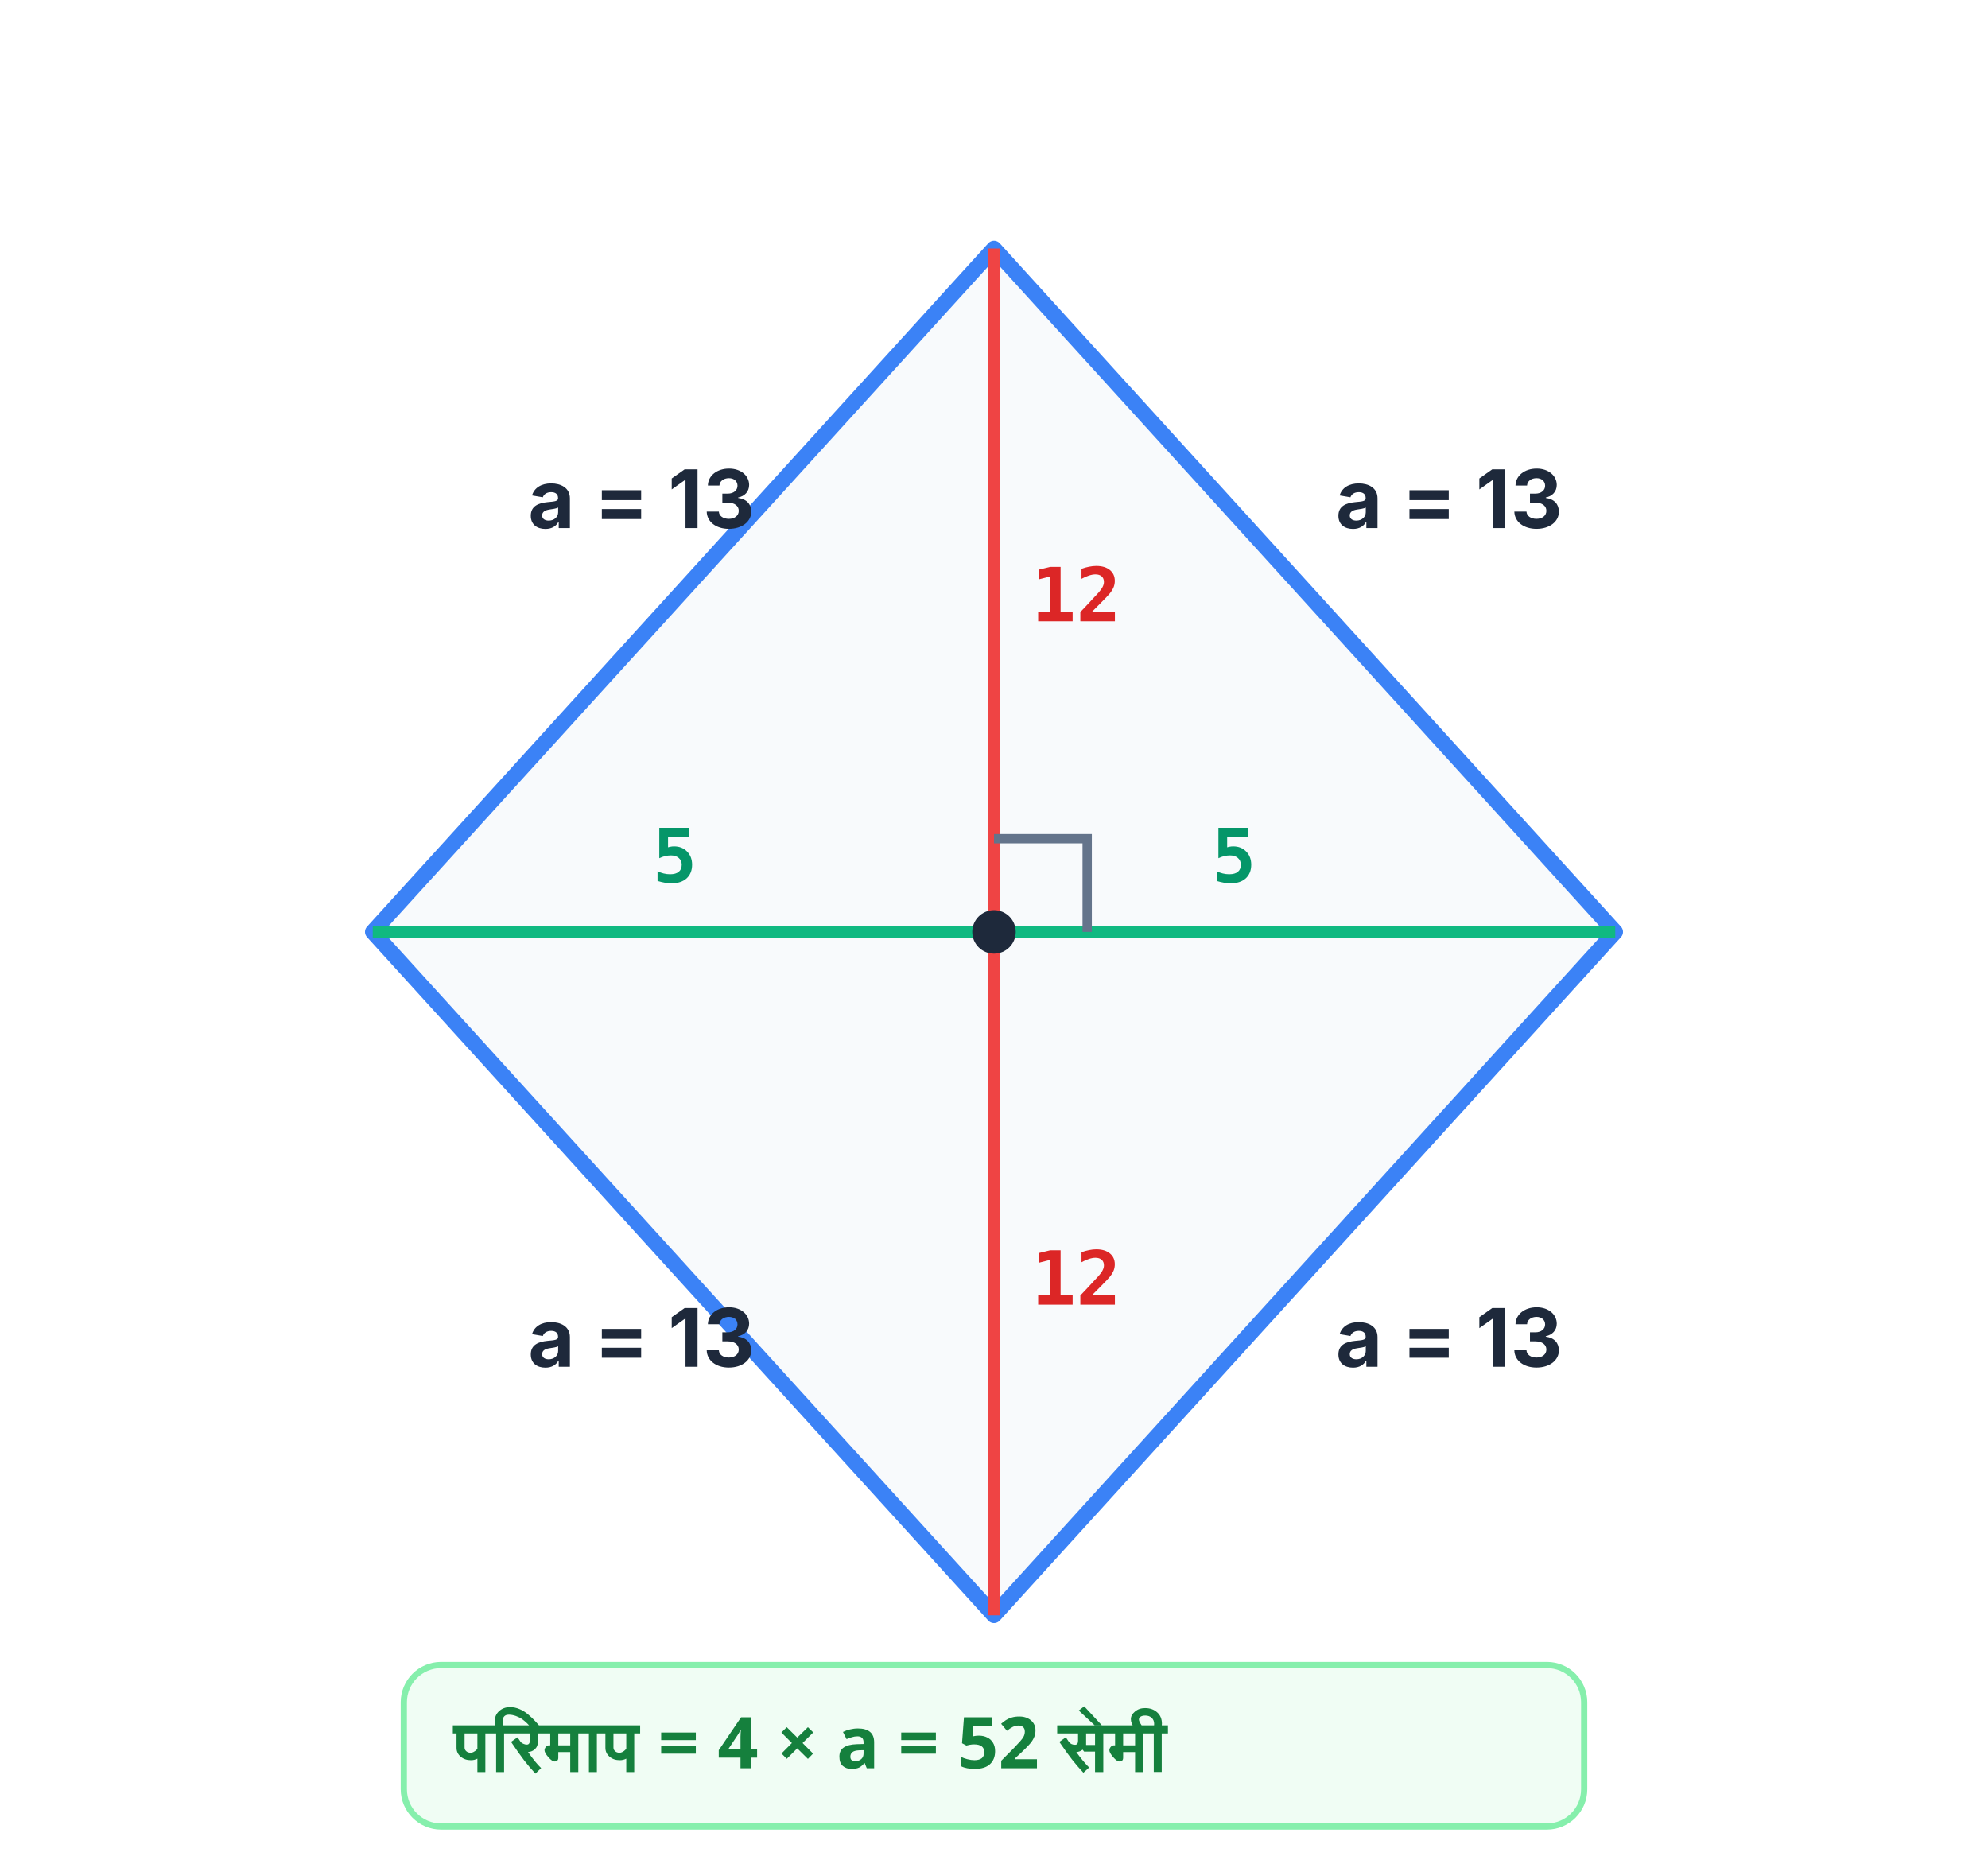
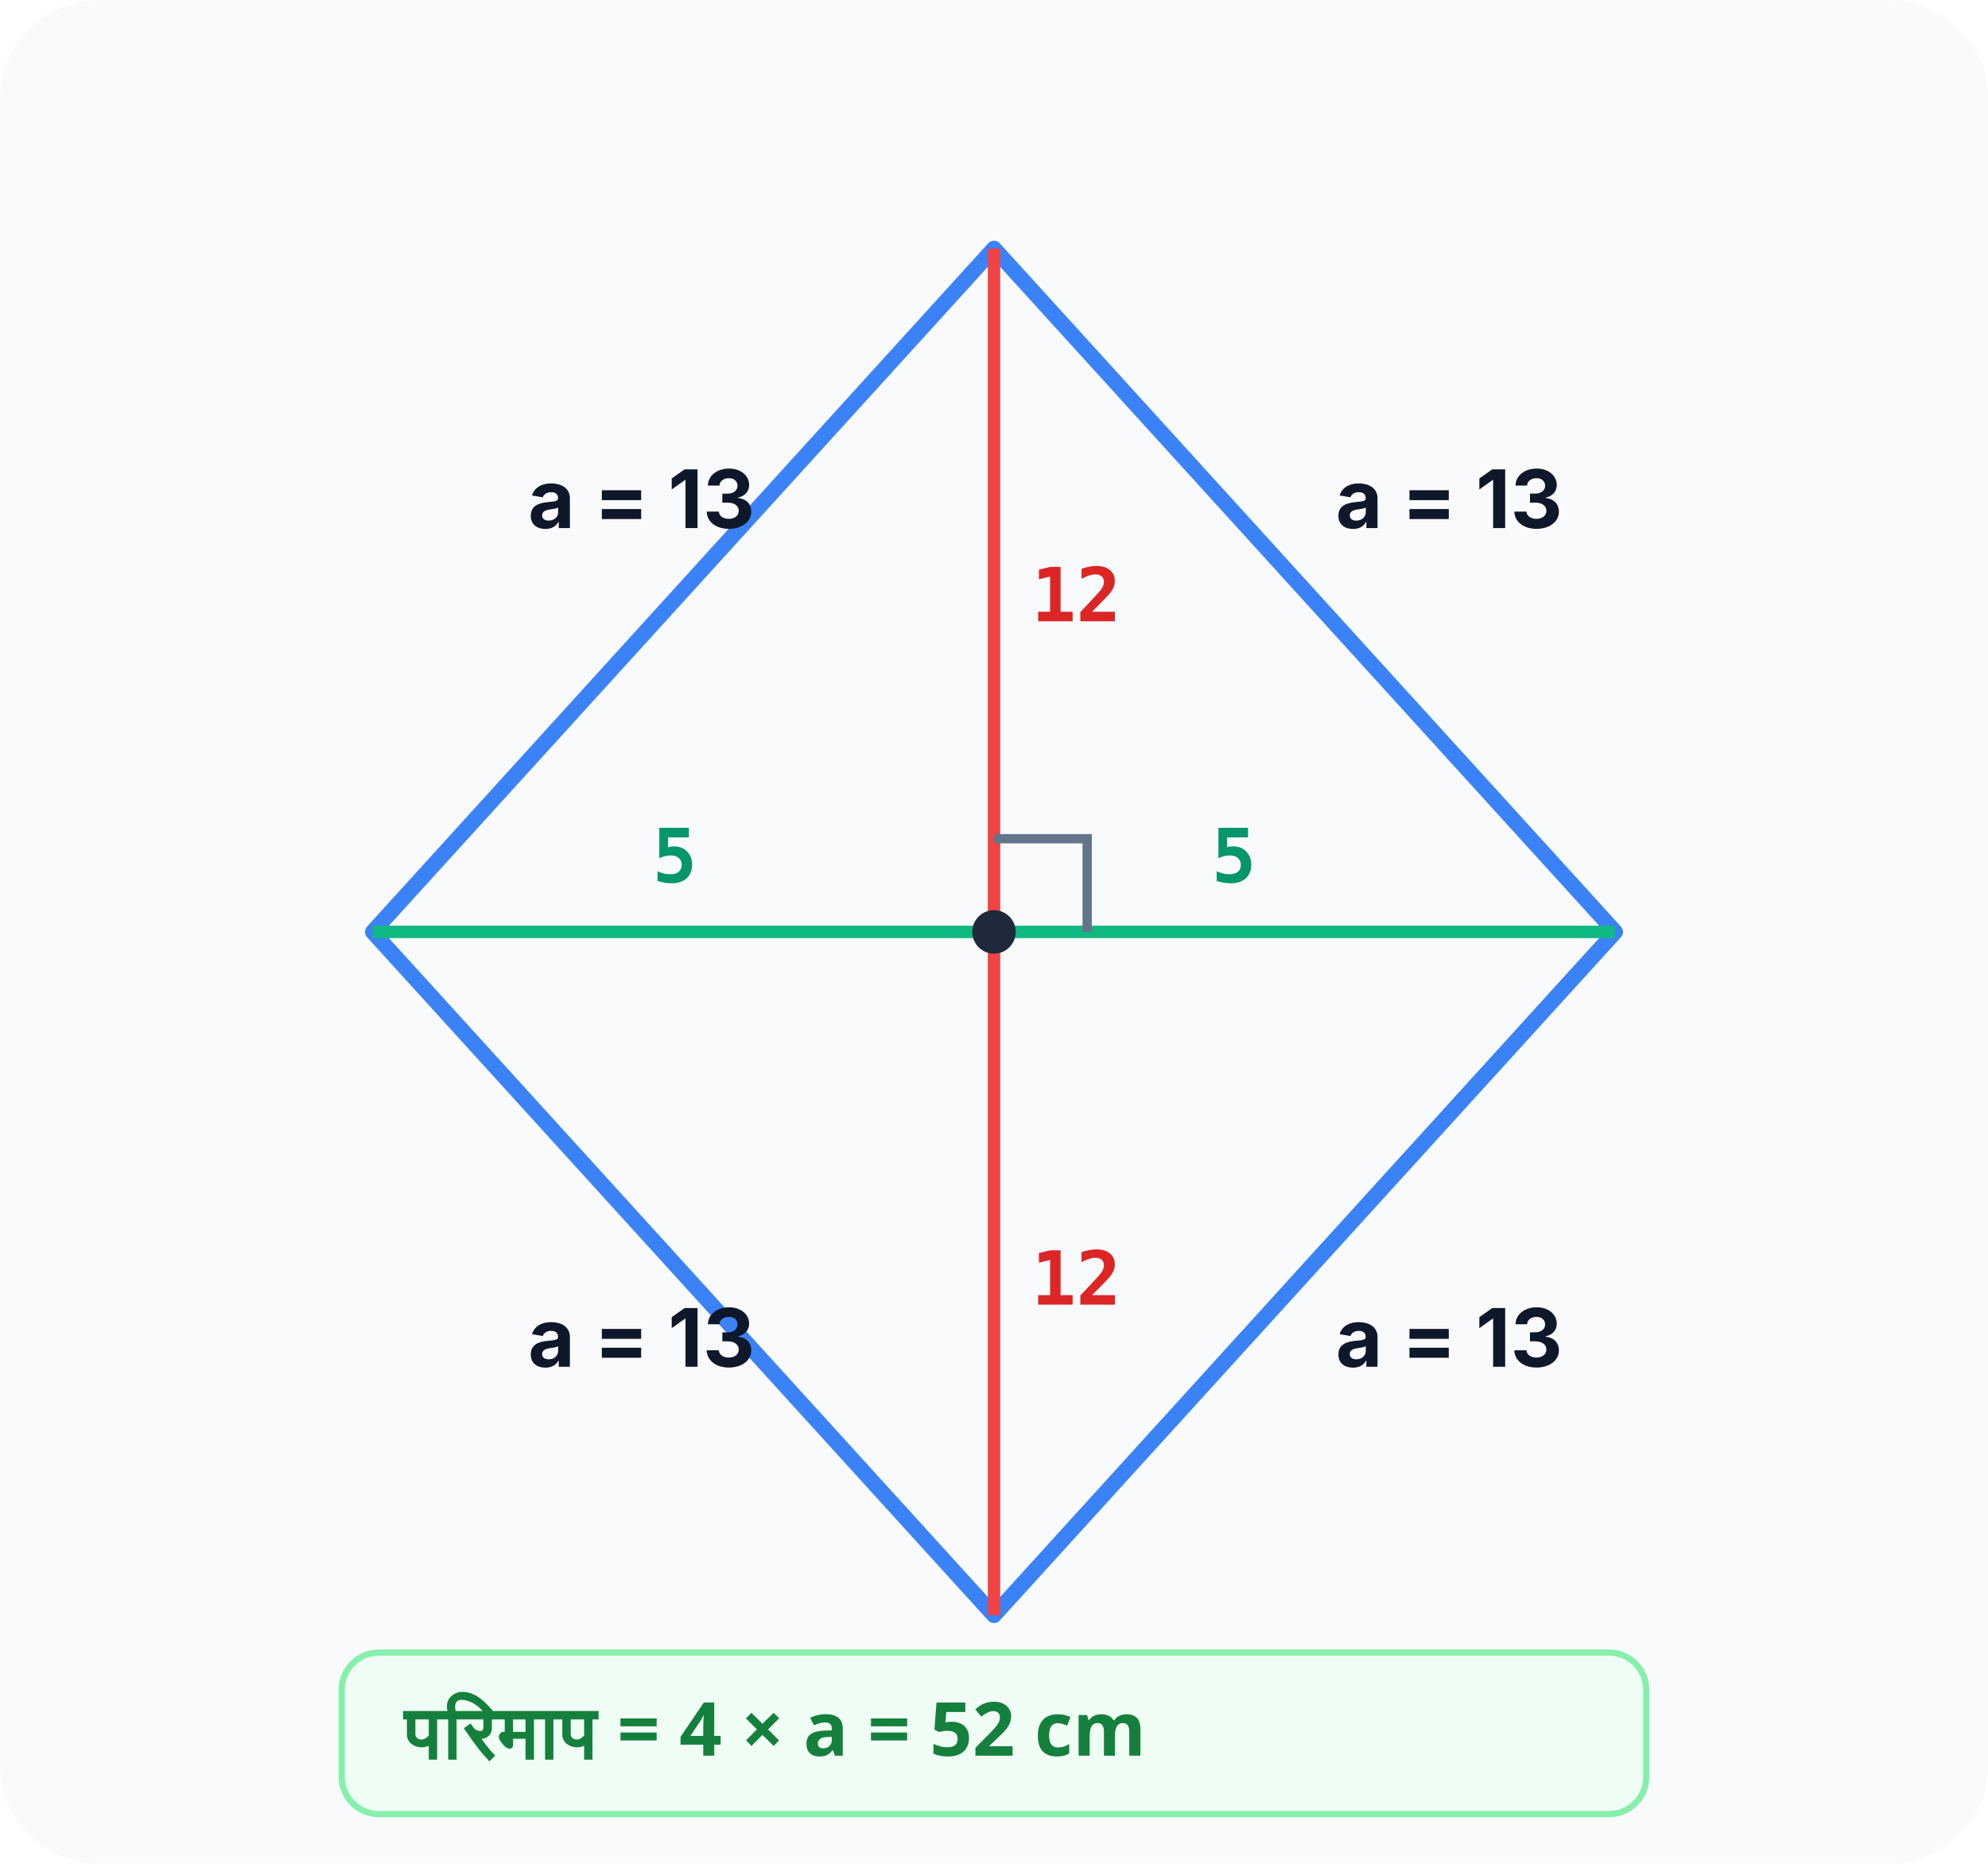
<svg xmlns="http://www.w3.org/2000/svg" viewBox="0 0 320 300" width="100%" height="100%">
  <defs>
    <style>
      .rhomb-edge { fill: #f8fafc; stroke: #3b82f6; stroke-width: 2.5; stroke-linejoin: round; }
      .diag-1 { stroke: #ef4444; stroke-width: 2; }
      .diag-2 { stroke: #10b981; stroke-width: 2; }
-       .rhomb-text { font-family: system-ui, -apple-system, sans-serif; font-size: 13px; font-weight: bold; fill: #1e293b; }
+       .rhomb-text { font-family: system-ui, -apple-system, sans-serif; font-size: 13px; font-weight: bold; fill: #0f172a; }
      .half-dim { font-family: monospace; font-size: 12px; font-weight: bold; }
      @media (prefers-color-scheme: dark) {
        .rhomb-edge { fill: #0f172a; stroke: #60a5fa; }
        .rhomb-text { fill: #f8fafc; }
      }
    </style>
  </defs>
+   <rect width="320" height="300" fill="#f8fafc" class="dark:fill-slate-900" rx="16" />
  <polygon points="160,40 260,150 160,260 60,150" class="rhomb-edge" />
  <line x1="160" y1="40" x2="160" y2="260" class="diag-1" />
  <line x1="60" y1="150" x2="260" y2="150" class="diag-2" />
  <circle cx="160" cy="150" r="3.5" fill="#1e293b" />
  <polyline points="160,135 175,135 175,150" fill="none" stroke="#64748b" stroke-width="1.5" />
  <text x="166" y="100" class="half-dim" style="fill: #dc2626;">12</text>
  <text x="166" y="210" class="half-dim" style="fill: #dc2626;">12</text>
  <text x="195" y="142" class="half-dim" style="fill: #059669;">5</text>
  <text x="105" y="142" class="half-dim" style="fill: #059669;">5</text>
  <text x="215" y="85" class="rhomb-text">a = 13</text>
  <text x="215" y="220" class="rhomb-text">a = 13</text>
  <text x="85" y="220" class="rhomb-text">a = 13</text>
  <text x="85" y="85" class="rhomb-text">a = 13</text>
-   <rect x="65" y="268" width="190" height="26" rx="6" fill="#f0fdf4" stroke="#86efac" />
-   <text x="73" y="285" style="font-family: system-ui; font-size: 11.5px; font-weight: bold; fill: #15803d;">परिमाप = 4 × a = 52 सेमी</text>
+   <rect x="55" y="266" width="210" height="26" rx="6" fill="#f0fdf4" stroke="#86efac" />
+   <text x="65" y="283" style="font-family: system-ui; font-size: 12px; font-weight: bold; fill: #15803d;">परिमाप = 4 × a = 52 cm</text>
</svg>
